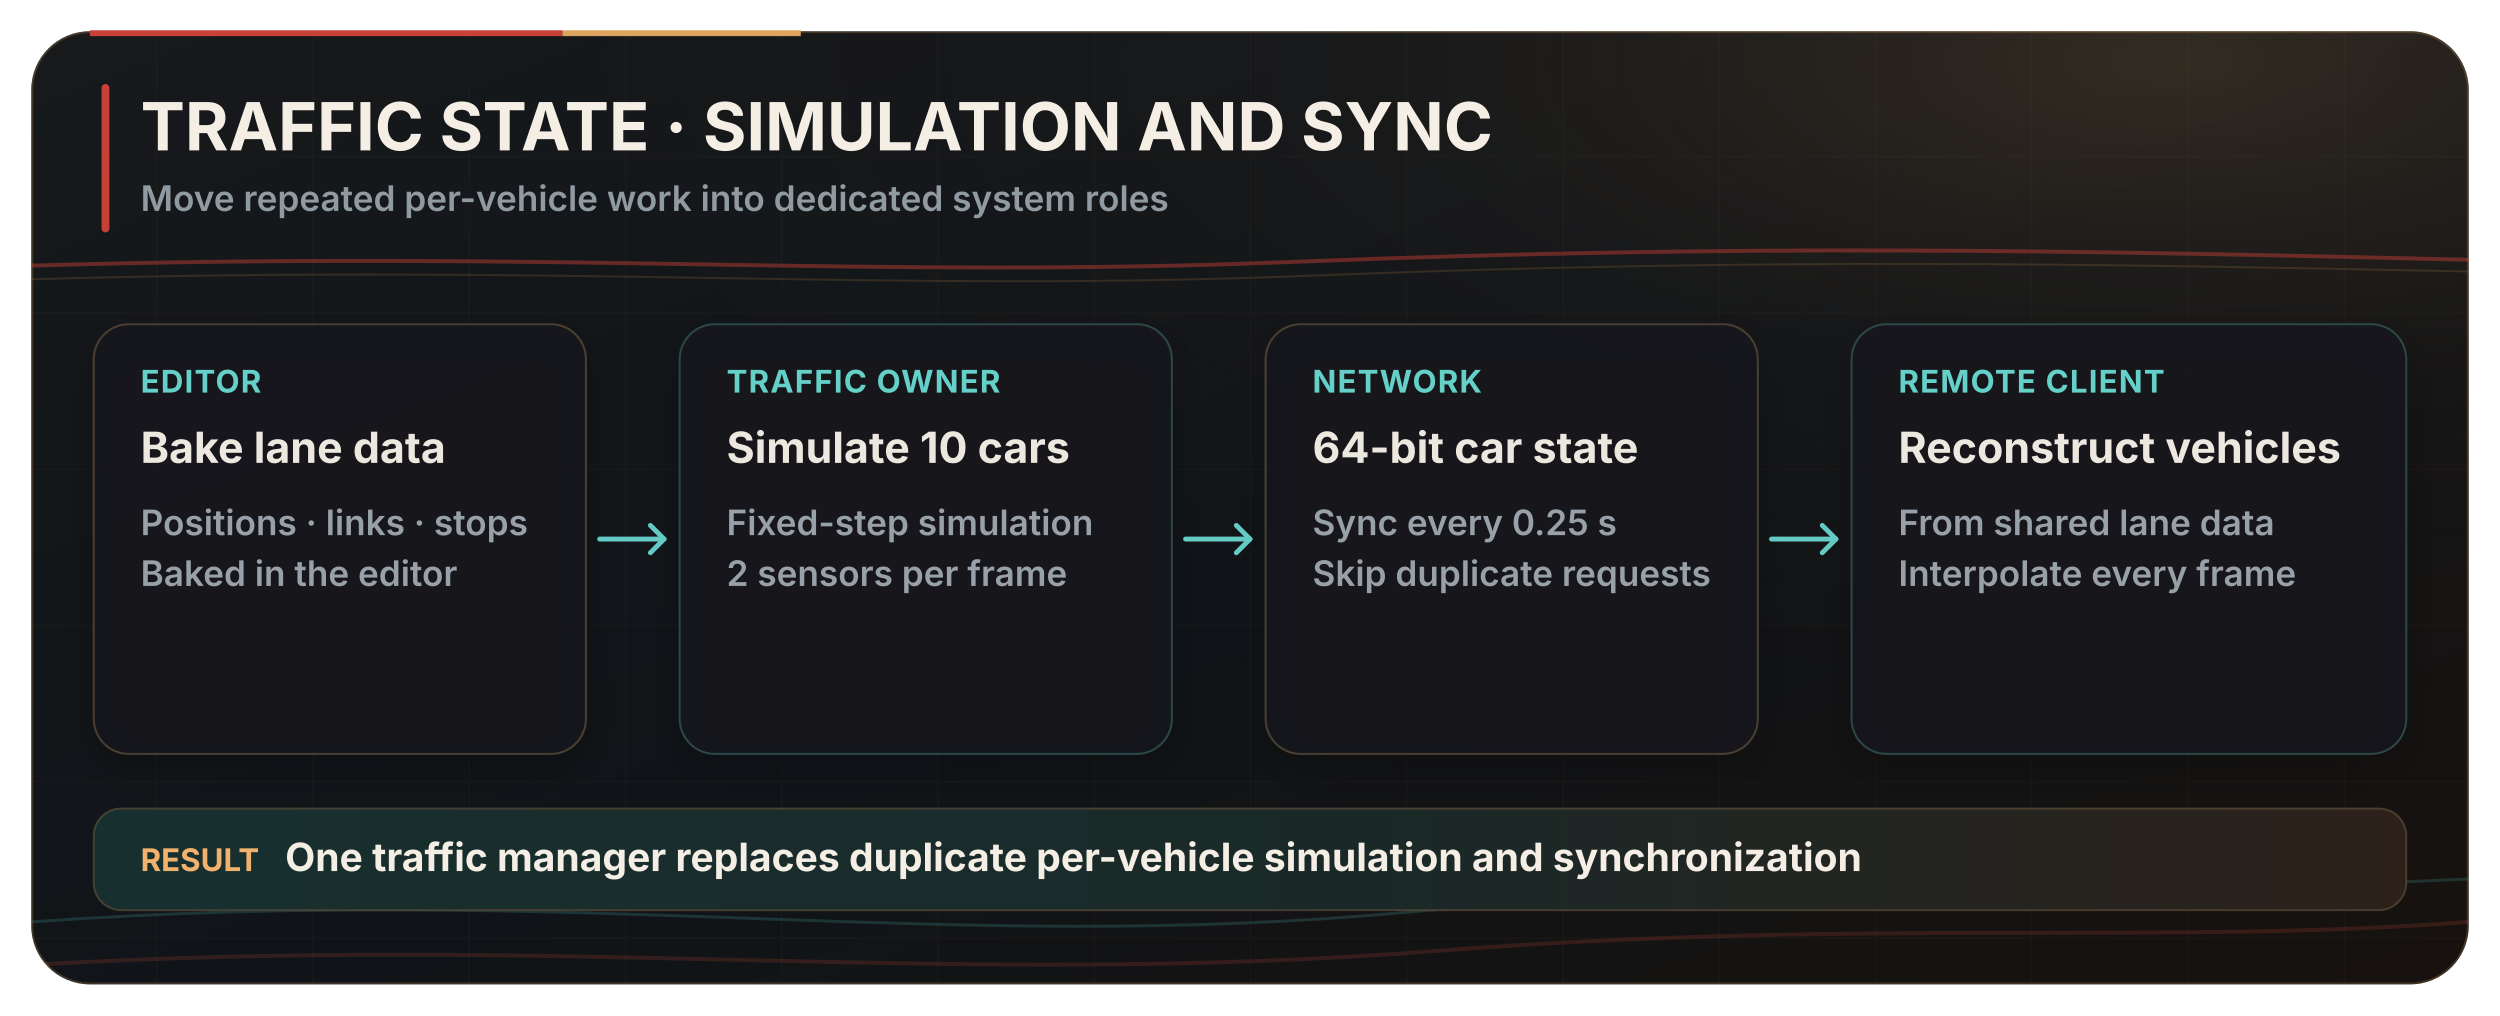
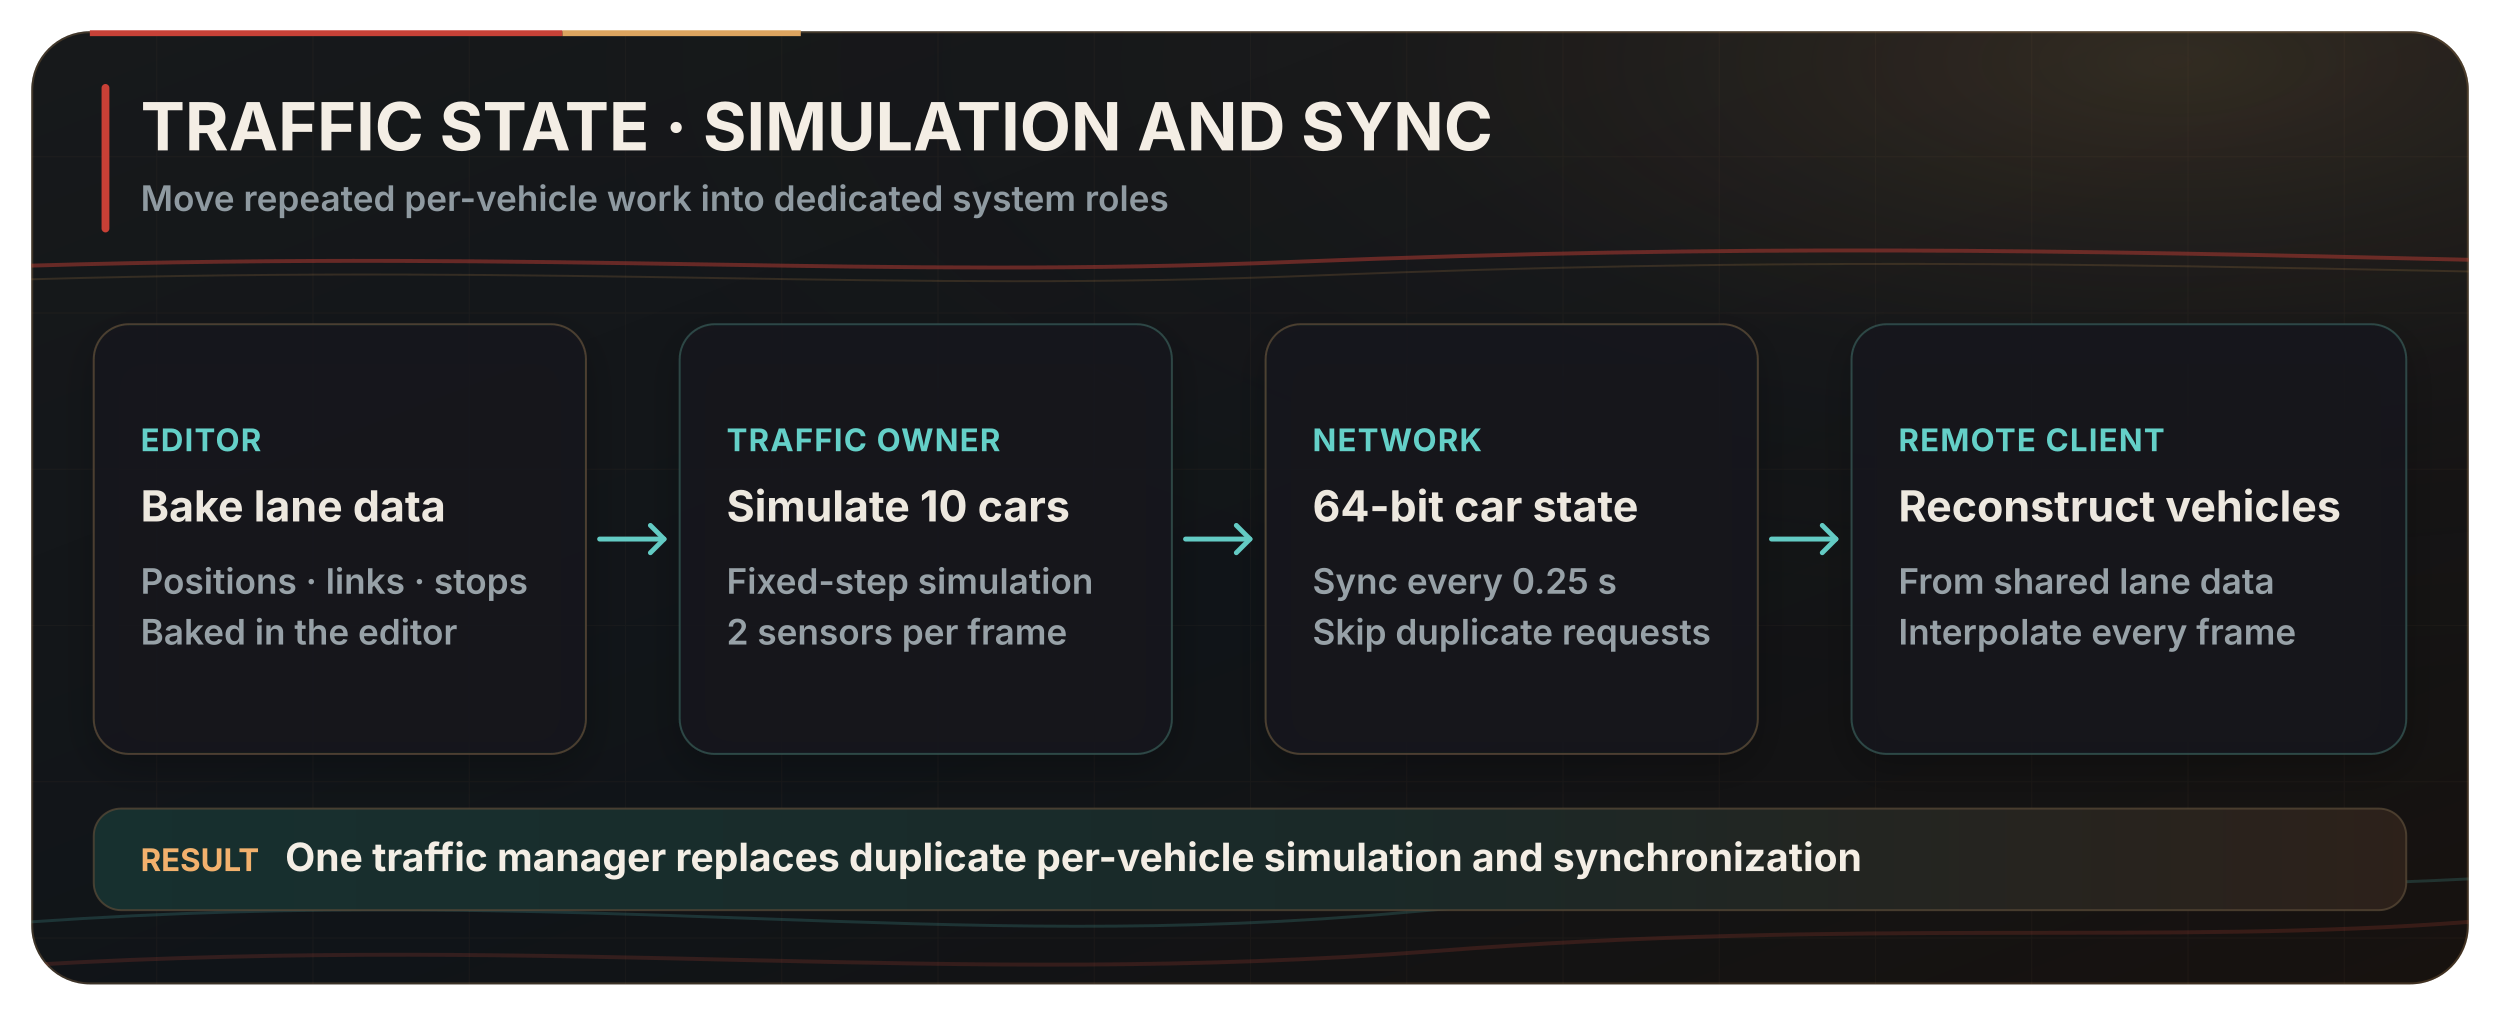
<svg xmlns="http://www.w3.org/2000/svg" width="1280" height="520" viewBox="0 0 1280 520" role="img" aria-labelledby="title desc">
  <defs>
    <linearGradient id="panelBackground" x1="0" y1="0" x2="1" y2="1">
      <stop offset="0" stop-color="#17191b" />
      <stop offset="0.55" stop-color="#101418" />
      <stop offset="1" stop-color="#17120f" />
    </linearGradient>
    <radialGradient id="stationLight" cx="88%" cy="3%" r="76%">
      <stop offset="0" stop-color="#d69a50" stop-opacity="0.17" />
      <stop offset="0.42" stop-color="#a46531" stop-opacity="0.045" />
      <stop offset="1" stop-color="#000000" stop-opacity="0" />
    </radialGradient>
    <linearGradient id="resultBar" x1="0" y1="0" x2="1" y2="0">
      <stop offset="0" stop-color="#17302f" />
      <stop offset="0.55" stop-color="#1a2928" />
      <stop offset="1" stop-color="#2d211a" />
    </linearGradient>
    <pattern id="streetGrid" width="80" height="80" patternUnits="userSpaceOnUse">
      <path d="M80 0H0V80" fill="none" stroke="#e9c08a" stroke-opacity="0.035" />
    </pattern>
    <filter id="cardShadow" x="-8%" y="-12%" width="116%" height="130%">
      <feDropShadow dx="0" dy="7" stdDeviation="10" flood-color="#000000" flood-opacity="0.24" />
    </filter>
    <clipPath id="panelClip">
      <rect x="16" y="16" width="1248" height="488" rx="30" />
    </clipPath>
    <style>
      text { font-family: Inter, "Segoe UI", sans-serif; }
      .title { fill: #f4eee5; font-size: 34px; font-weight: 750; }
      .subtitle { fill: #8f9aa1; font-size: 18px; font-weight: 600; }
      .role { fill: #64d0c8; font-size: 16px; font-weight: 750; letter-spacing: 0.6px; }
      .card-title { fill: #ede8df; font-size: 22px; font-weight: 700; }
      .card-body { fill: #97a1a7; font-size: 18px; font-weight: 600; }
      .result-label { fill: #f2b16d; font-size: 16px; font-weight: 750; }
      .result-text { fill: #f4eee5; font-size: 20px; font-weight: 700; }
    </style>
  </defs>
  <g clip-path="url(#panelClip)">
    <rect x="16" y="16" width="1248" height="488" rx="30" fill="url(#panelBackground)" />
    <rect x="16" y="16" width="1248" height="488" rx="30" fill="url(#stationLight)" />
    <rect x="16" y="16" width="1248" height="488" rx="30" fill="url(#streetGrid)" />
    <path d="M16 136 C290 128 445 143 664 134 C890 125 1055 128 1264 133" fill="none" stroke="#a83831" stroke-opacity="0.56" stroke-width="2" />
    <path d="M16 143 C295 135 456 150 675 141 C902 132 1068 135 1264 139" fill="none" stroke="#df9d53" stroke-opacity="0.16" />
    <path d="M16 472 C300 452 483 489 721 467 C943 447 1088 459 1264 450" fill="none" stroke="#54c9c2" stroke-opacity="0.18" stroke-width="1.5" />
    <path d="M16 494 C292 478 484 506 734 487 C951 470 1110 484 1264 472" fill="none" stroke="#b34236" stroke-opacity="0.22" stroke-width="2" />
  </g>
  <rect x="16.5" y="16.5" width="1247" height="487" rx="29.5" fill="none" stroke="#b98a55" stroke-opacity="0.26" />
  <path d="M46 17 H288" stroke="#c74137" stroke-width="3" />
  <path d="M288 17 H410" stroke="#dca45f" stroke-width="3" />
  <rect x="52" y="43" width="4" height="76" rx="2" fill="#c84036" />
  <text x="72" y="77" class="title">TRAFFIC STATE · SIMULATION AND SYNC</text>
  <text x="72" y="108" class="subtitle">Move repeated per-vehicle work into dedicated system roles</text>
  <g filter="url(#cardShadow)">
    <rect x="48" y="166" width="252" height="220" rx="18" fill="#14191d" fill-opacity="0.97" stroke="#5b4b38" stroke-opacity="0.78" />
    <rect x="348" y="166" width="252" height="220" rx="18" fill="#14191d" fill-opacity="0.97" stroke="#355553" stroke-opacity="0.78" />
    <rect x="648" y="166" width="252" height="220" rx="18" fill="#14191d" fill-opacity="0.97" stroke="#5b4b38" stroke-opacity="0.78" />
    <rect x="948" y="166" width="284" height="220" rx="18" fill="#14191d" fill-opacity="0.97" stroke="#355553" stroke-opacity="0.78" />
  </g>
-   <text x="72" y="201" class="role">EDITOR</text>
-   <text x="72" y="237" class="card-title">Bake lane data</text>
-   <text x="72" y="274" class="card-body">Positions · links · stops</text>
-   <text x="72" y="300" class="card-body">Baked in the editor</text>
-   <text x="372" y="201" class="role">TRAFFIC OWNER</text>
-   <text x="372" y="237" class="card-title">Simulate 10 cars</text>
-   <text x="372" y="274" class="card-body">Fixed-step simulation</text>
-   <text x="372" y="300" class="card-body">2 sensors per frame</text>
-   <text x="672" y="201" class="role">NETWORK</text>
-   <text x="672" y="237" class="card-title">64-bit car state</text>
-   <text x="672" y="274" class="card-body">Sync every 0.25 s</text>
-   <text x="672" y="300" class="card-body">Skip duplicate requests</text>
-   <text x="972" y="201" class="role">REMOTE CLIENT</text>
-   <text x="972" y="237" class="card-title">Reconstruct vehicles</text>
-   <text x="972" y="274" class="card-body">From shared lane data</text>
-   <text x="972" y="300" class="card-body">Interpolate every frame</text>
+   <text x="72" y="231" class="role">EDITOR</text>
+   <text x="72" y="267" class="card-title">Bake lane data</text>
+   <text x="72" y="304" class="card-body">Positions · links · stops</text>
+   <text x="72" y="330" class="card-body">Baked in the editor</text>
+   <text x="372" y="231" class="role">TRAFFIC OWNER</text>
+   <text x="372" y="267" class="card-title">Simulate 10 cars</text>
+   <text x="372" y="304" class="card-body">Fixed-step simulation</text>
+   <text x="372" y="330" class="card-body">2 sensors per frame</text>
+   <text x="672" y="231" class="role">NETWORK</text>
+   <text x="672" y="267" class="card-title">64-bit car state</text>
+   <text x="672" y="304" class="card-body">Sync every 0.25 s</text>
+   <text x="672" y="330" class="card-body">Skip duplicate requests</text>
+   <text x="972" y="231" class="role">REMOTE CLIENT</text>
+   <text x="972" y="267" class="card-title">Reconstruct vehicles</text>
+   <text x="972" y="304" class="card-body">From shared lane data</text>
+   <text x="972" y="330" class="card-body">Interpolate every frame</text>
  <g fill="none" stroke="#63cbc4" stroke-width="2.5" stroke-linecap="round" stroke-linejoin="round">
    <path d="M307 276 H340" />
    <path d="M333 269 L340 276 L333 283" />
    <path d="M607 276 H640" />
    <path d="M633 269 L640 276 L633 283" />
    <path d="M907 276 H940" />
    <path d="M933 269 L940 276 L933 283" />
  </g>
  <rect x="48" y="414" width="1184" height="52" rx="14" fill="url(#resultBar)" stroke="#5b4b38" stroke-opacity="0.72" />
  <text x="72" y="446" class="result-label">RESULT</text>
  <text x="146" y="446" class="result-text">One traffic manager replaces duplicate per-vehicle simulation and synchronization</text>
</svg>
